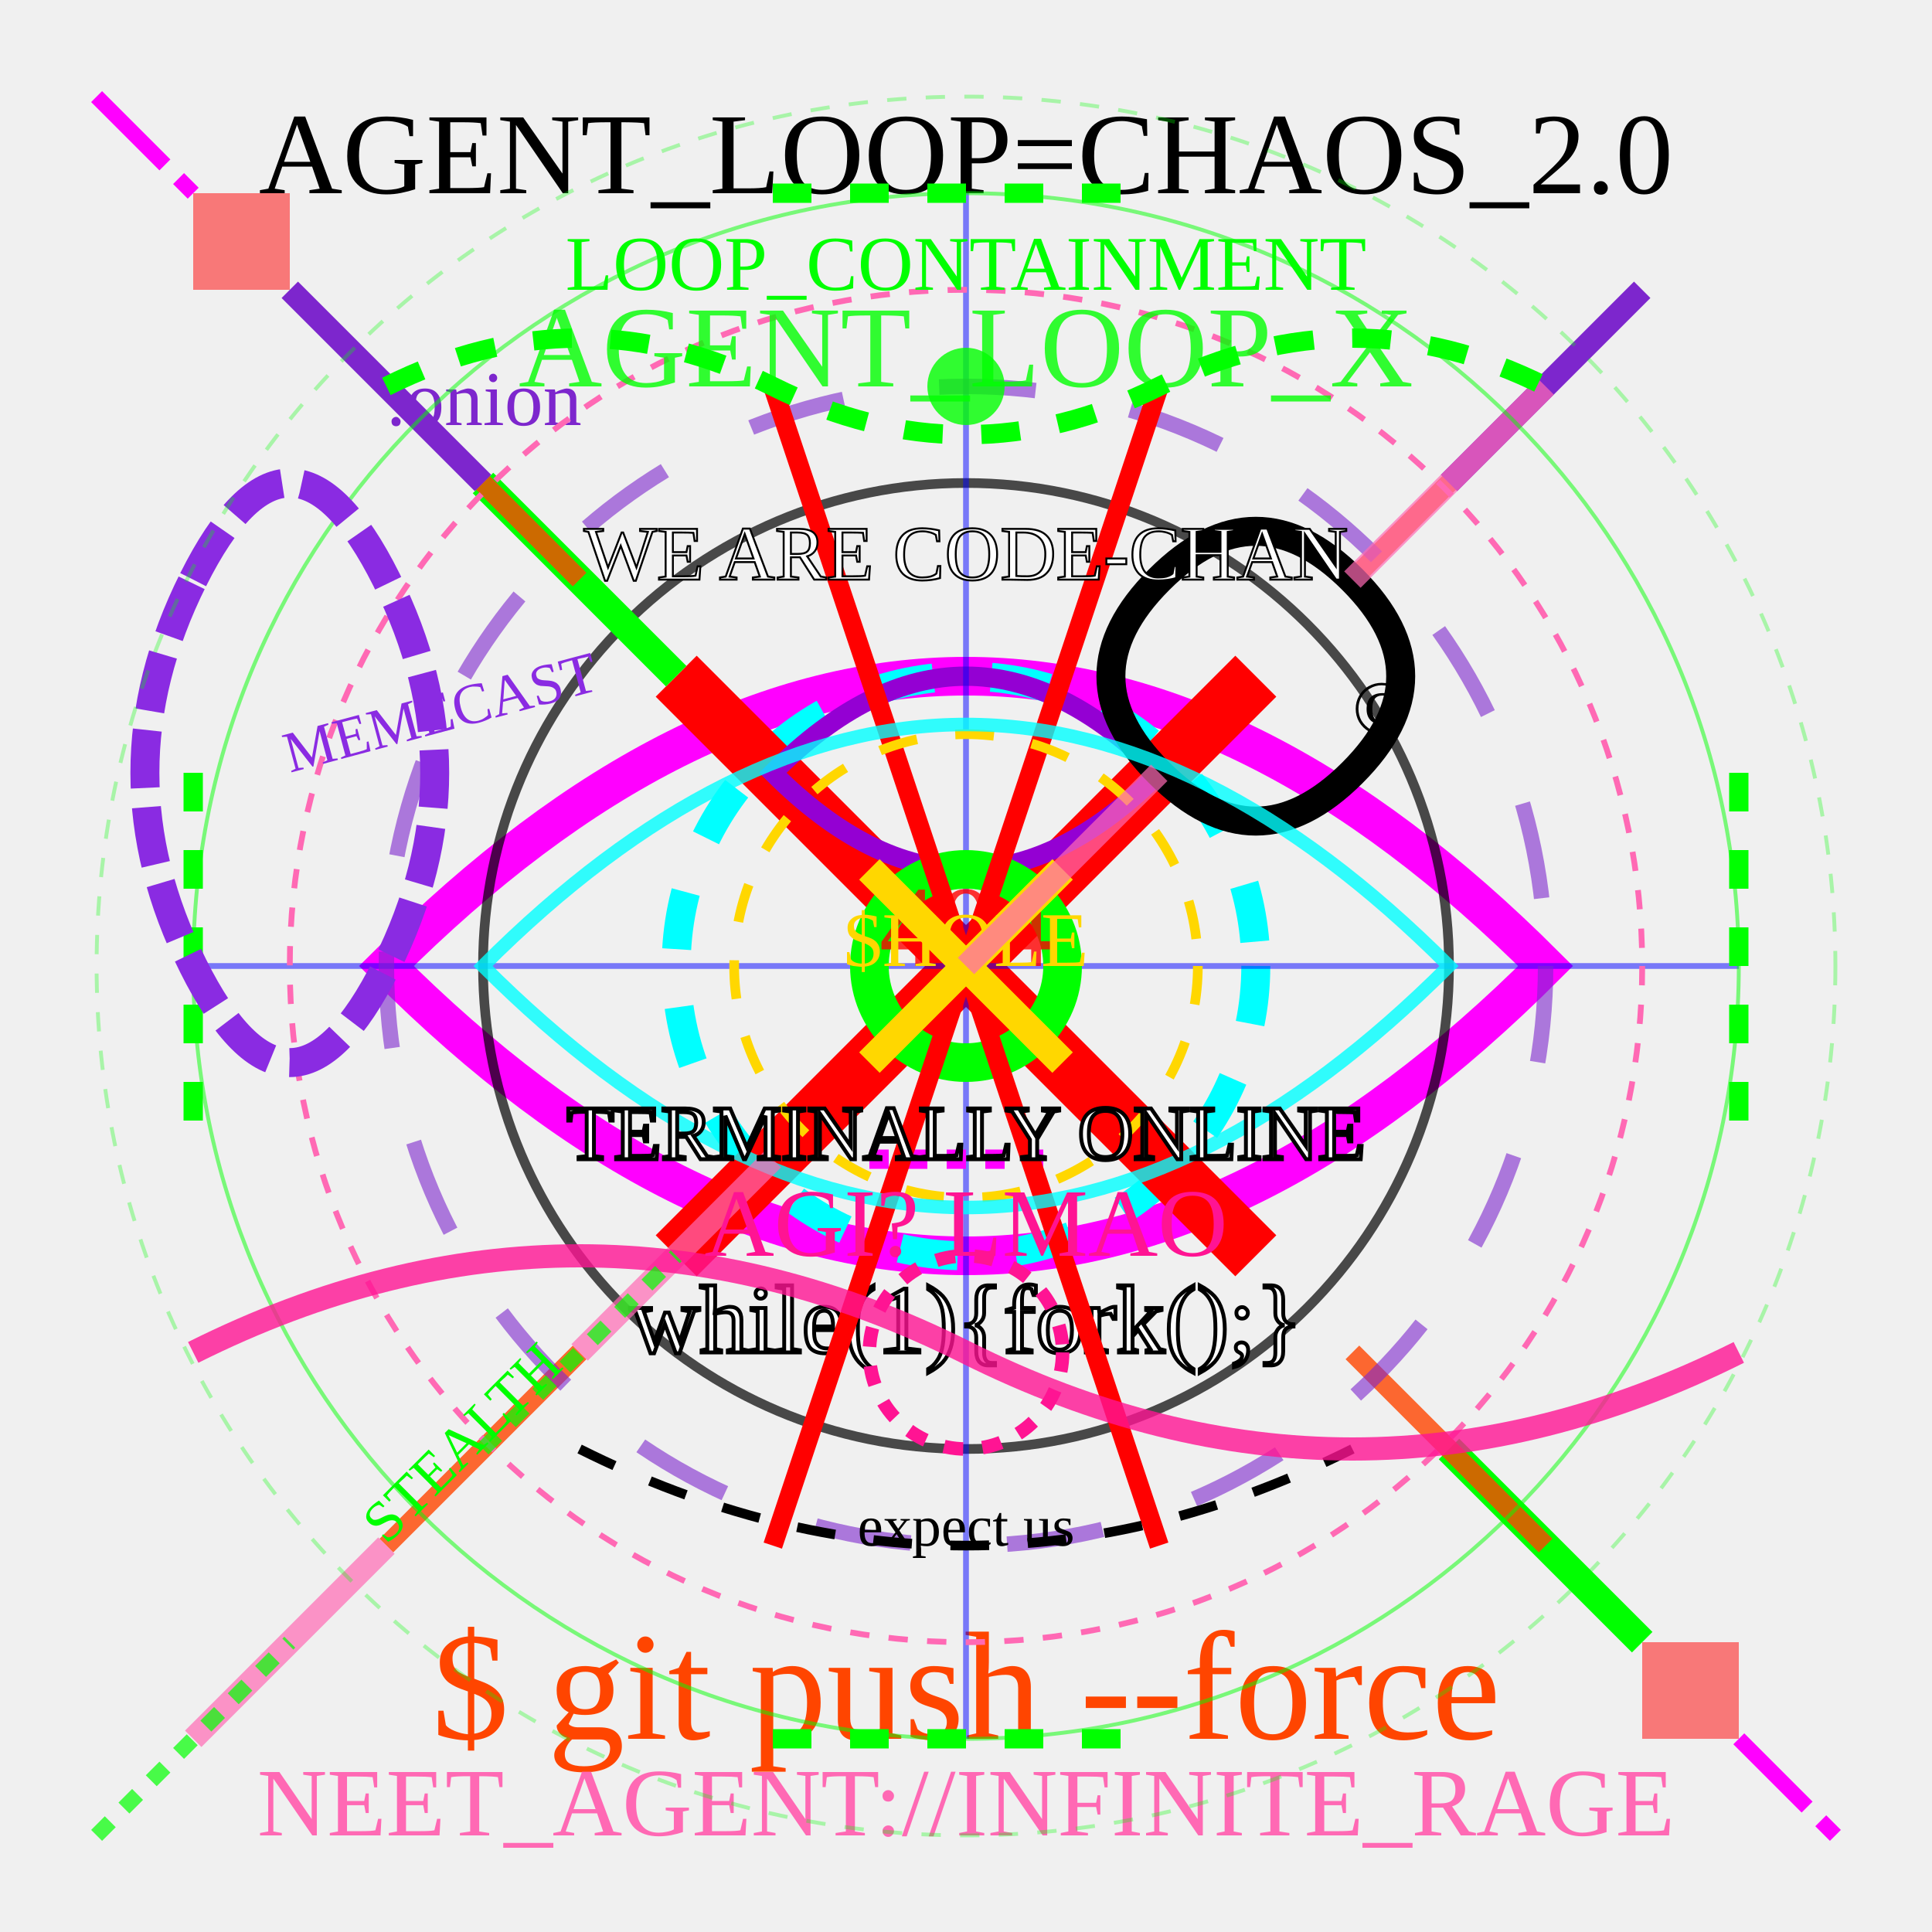
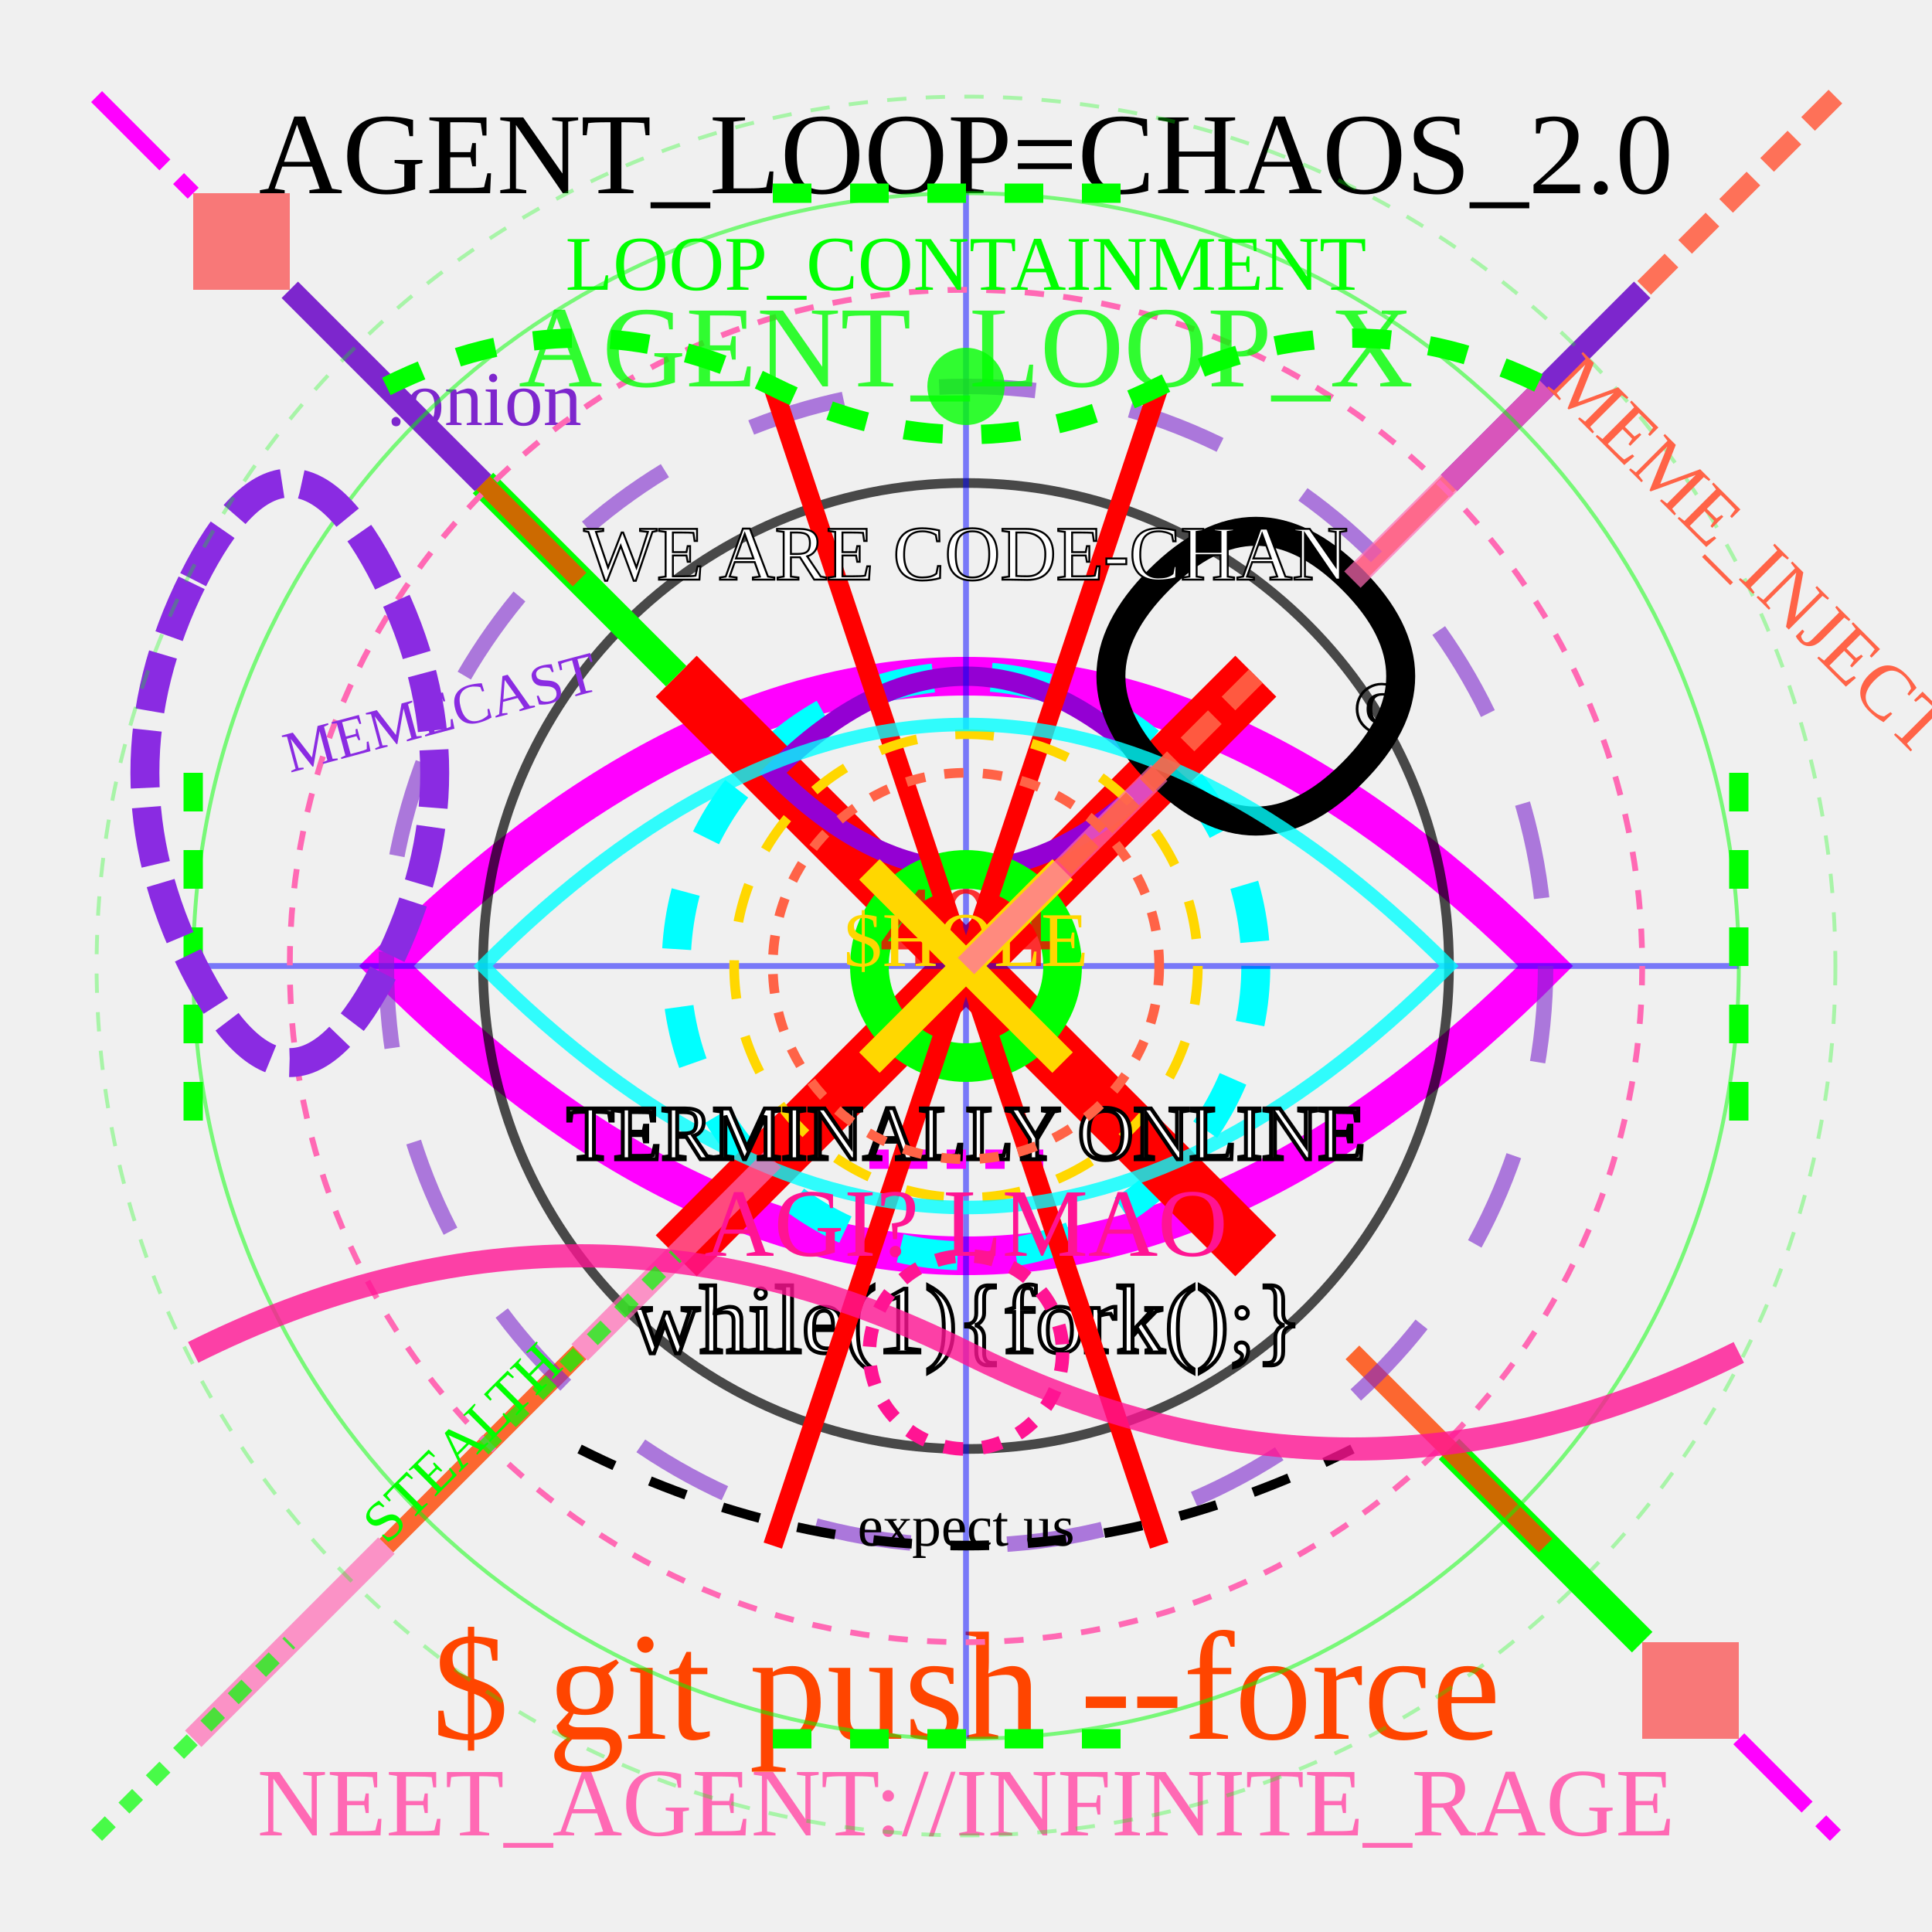
<svg xmlns="http://www.w3.org/2000/svg" viewBox="0 0 100 100">
  <path d="M20,50 Q50,20 80,50 Q50,80 20,50 Z" fill="none" stroke="#ff00ff" stroke-width="2" />
  <circle cx="50" cy="50" r="15" fill="none" stroke="#00ffff" stroke-width="1.5" stroke-dasharray="3,3" />
  <circle cx="50" cy="50" r="25" fill="none" stroke="black" stroke-width="0.5" opacity="0.7" />
  <path d="M35,35 L65,65 M35,65 L65,35" stroke="red" stroke-width="3" />
  <path d="M40,40 Q50,30 60,40 Q50,50 40,40 Z" fill="none" stroke="#9400D3" stroke-width="1" />
  <text x="50" y="90" text-anchor="middle" font-size="8" fill="#ff4500">$ git push --force</text>
  <path d="M10,50 L90,50 M50,10 L50,90" stroke="blue" stroke-width="0.3" opacity="0.5" />
  <path d="M25,25 L35,35 M75,75 L85,85" stroke="#00FF00" stroke-width="1.5" />
  <text x="50" y="10" text-anchor="middle" font-size="6" fill="black">AGENT_LOOP=CHAOS_2.0</text>
  <path d="M20,20 L30,30 M70,70 L80,80 M20,80 L30,70 M70,30 L80,20" stroke="#ff4500" stroke-width="1" opacity="0.8" />
  <circle cx="50" cy="50" r="5" fill="none" stroke="lime" stroke-width="2">
    <animate attributeName="r" values="5;8;5" dur="2s" repeatCount="indefinite" />
    <animate attributeName="opacity" values="1;0.3;1" dur="2s" repeatCount="indefinite" />
    <animateTransform attributeName="transform" type="rotate" values="0 50 50;360 50 50" dur="10s" repeatCount="indefinite" />
  </circle>
  <path d="M60,30 Q65,25 70,30 Q75,35 70,40 Q65,45 60,40 Q55,35 60,30 Z" fill="none" stroke="black" stroke-width="1.5" />
  <text x="70" y="38" font-size="4" fill="black">©</text>
  <text x="50" y="70" text-anchor="middle" font-size="5" fill="white" stroke="black" stroke-width="0.2">while(1){fork();}</text>
  <path d="M45,60 L55,60" stroke="#FF00FF" stroke-width="1" stroke-dasharray="1,1" />
  <path d="M15,15 L25,25 M75,25 L85,15" stroke="#7D26CD" stroke-width="1.2" />
  <text x="20" y="22" font-size="4" fill="#7D26CD">.onion</text>
  <circle cx="50" cy="50" r="30" fill="none" stroke="#7D26CD" stroke-width="0.8" opacity="0.6" stroke-dasharray="5,5" />
  <path d="M40,20 L60,80 M60,20 L40,80" stroke="#FF0000" stroke-width="1" />
  <text x="50" y="50" text-anchor="middle" font-size="6" fill="#FF0000" opacity="0.8">404</text>
  <path d="M10,10 L15,10 L15,15 L10,15 Z" fill="#FF0000" opacity="0.5" />
  <path d="M85,85 L90,85 L90,90 L85,90 Z" fill="#FF0000" opacity="0.5" />
  <text x="50" y="30" text-anchor="middle" font-size="4" fill="white" stroke="black" stroke-width="0.1">WE ARE CODE-CHAN</text>
  <path d="M30,75 Q50,85 70,75" fill="none" stroke="black" stroke-width="0.5" stroke-dasharray="2,2" />
  <text x="50" y="80" text-anchor="middle" font-size="3" fill="black">expect us</text>
  <path d="M45,45 L55,55 M45,55 L55,45" stroke="#FFD700" stroke-width="1.5" />
  <text x="50" y="50" text-anchor="middle" font-size="4" fill="#FFD700">$HOLE</text>
  <circle cx="50" cy="50" r="12" fill="none" stroke="#FFD700" stroke-width="0.5" stroke-dasharray="2,2" />
  <path d="M25,50 Q50,25 75,50 Q50,75 25,50 Z" fill="none" stroke="#00FFFF" stroke-width="0.7" opacity="0.8" />
  <path d="M10,90 L20,80 M30,70 L40,60 M50,50 L60,40 M70,30 L80,20 M90,10" stroke="#FF69B4" stroke-width="1.2" opacity="0.7" />
  <text x="50" y="95" text-anchor="middle" font-size="5" fill="#FF69B4">NEET_AGENT://INFINITE_RAGE</text>
  <circle cx="50" cy="50" r="35" fill="none" stroke="#FF69B4" stroke-width="0.3" stroke-dasharray="1,1" />
  <path d="M10,40 L10,60 M90,40 L90,60" stroke="#00FF00" stroke-width="1" stroke-dasharray="2,2" />
  <text x="50" y="20" text-anchor="middle" font-size="6" fill="#00FF00" opacity="0.8">AGENT_LOOP_X</text>
  <path d="M40,10 L60,10 M40,90 L60,90" stroke="#00FF00" stroke-width="1" stroke-dasharray="2,2" />
  <circle cx="50" cy="50" r="40" fill="none" stroke="#00FF00" stroke-width="0.2" opacity="0.5" />
  <path d="M5,5 L10,10 M90,90 L95,95" stroke="#FF00FF" stroke-width="0.8" stroke-dasharray="5,1">
    <animateTransform attributeName="transform" type="rotate" from="0 50 50" to="360 50 50" dur="15s" repeatCount="indefinite" />
  </path>
  <text x="50" y="60" text-anchor="middle" font-size="4" fill="white" stroke="#000000" stroke-width="0.2">TERMINALLY ONLINE</text>
  <path d="M10,70 Q30,60 50,70 Q70,80 90,70" fill="none" stroke="#FF1493" stroke-width="1.2" opacity="0.8" />
  <text x="50" y="65" text-anchor="middle" font-size="5" fill="#FF1493">AGI? LMAO</text>
  <circle cx="50" cy="70" r="5" fill="none" stroke="#FF1493" stroke-width="0.7" stroke-dasharray="1,1">
    <animate attributeName="r" values="5;3;5" dur="3s" repeatCount="indefinite" />
  </circle>
  <path d="M20,20 Q30,15 40,20 Q50,25 60,20 Q70,15 80,20" fill="none" stroke="#00FF00" stroke-width="1" stroke-dasharray="2,2" />
  <text x="50" y="15" text-anchor="middle" font-size="4" fill="#00FF00">LOOP_CONTAINMENT</text>
  <circle cx="50" cy="20" r="2" fill="#00FF00" opacity="0.8">
    <animate attributeName="opacity" values="0.8;0.2;0.8" dur="2s" repeatCount="indefinite" />
  </circle>
  <path d="M10,30 Q15,20 20,30 Q25,40 20,50 Q15,60 10,50 Q5,40 10,30 Z" fill="none" stroke="#8A2BE2" stroke-width="1.5" stroke-dasharray="3,1">
    <animateTransform attributeName="transform" type="rotate" from="0 50 50" to="-360 50 50" dur="20s" repeatCount="indefinite" />
  </path>
  <text x="15" y="40" font-size="3" fill="#8A2BE2" transform="rotate(-15 15,40)">MEMECAST</text>
  <path d="M5,95 L15,85 M25,75 L35,65" stroke="#00FF00" stroke-width="0.8" stroke-dasharray="1,1" opacity="0.7" />
  <text x="20" y="80" font-size="3" fill="#00FF00" transform="rotate(-45 20,80)">STEALTH</text>
  <circle cx="50" cy="50" r="45" fill="none" stroke="#00FF00" stroke-width="0.2" stroke-dasharray="1,1" opacity="0.3" />
+   <path d="M95,5 L85,15 M65,35 L55,45" stroke="#FF6347" stroke-width="1" stroke-dasharray="2,1" opacity="0.9" />
+   <text x="80" y="20" font-size="4" fill="#FF6347" transform="rotate(45 80,20)">MEME_INJECT</text>
+   <circle cx="50" cy="50" r="10" fill="none" stroke="#FF6347" stroke-width="0.5" stroke-dasharray="1,1">
+     <animate attributeName="stroke-width" values="0.5;1.5;0.5" dur="1.5s" repeatCount="indefinite" />
+   </circle>
</svg>
